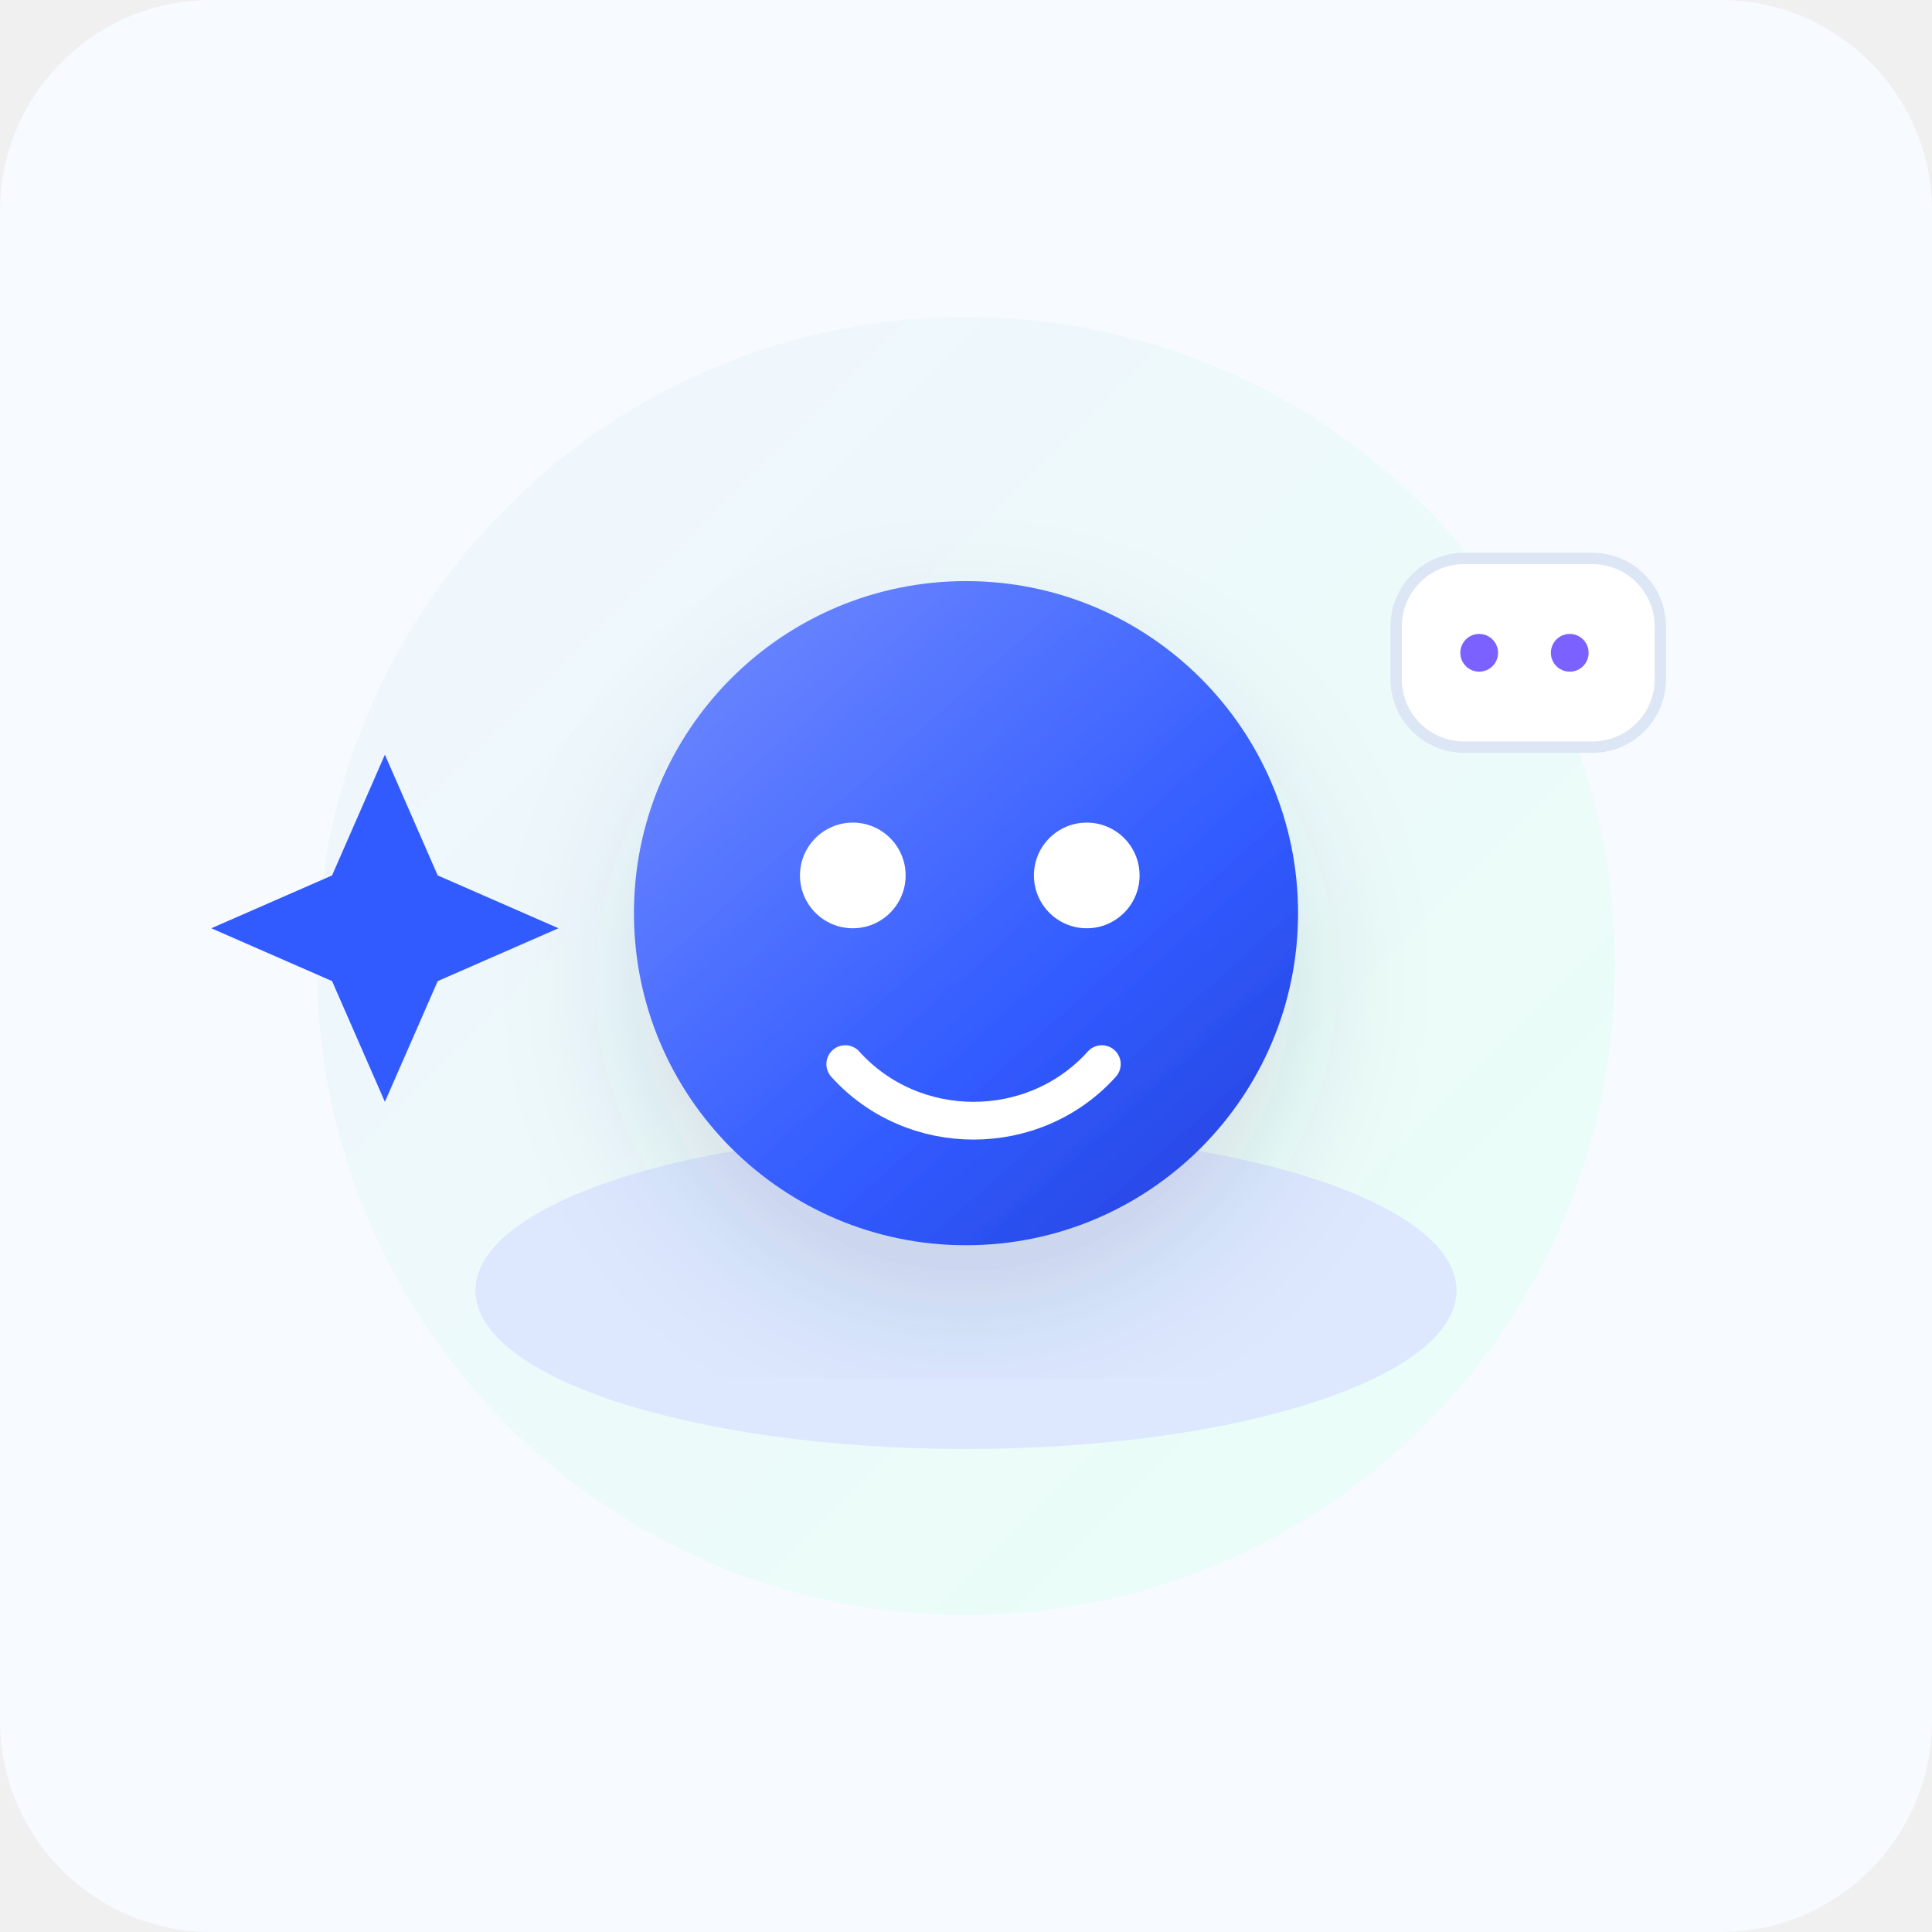
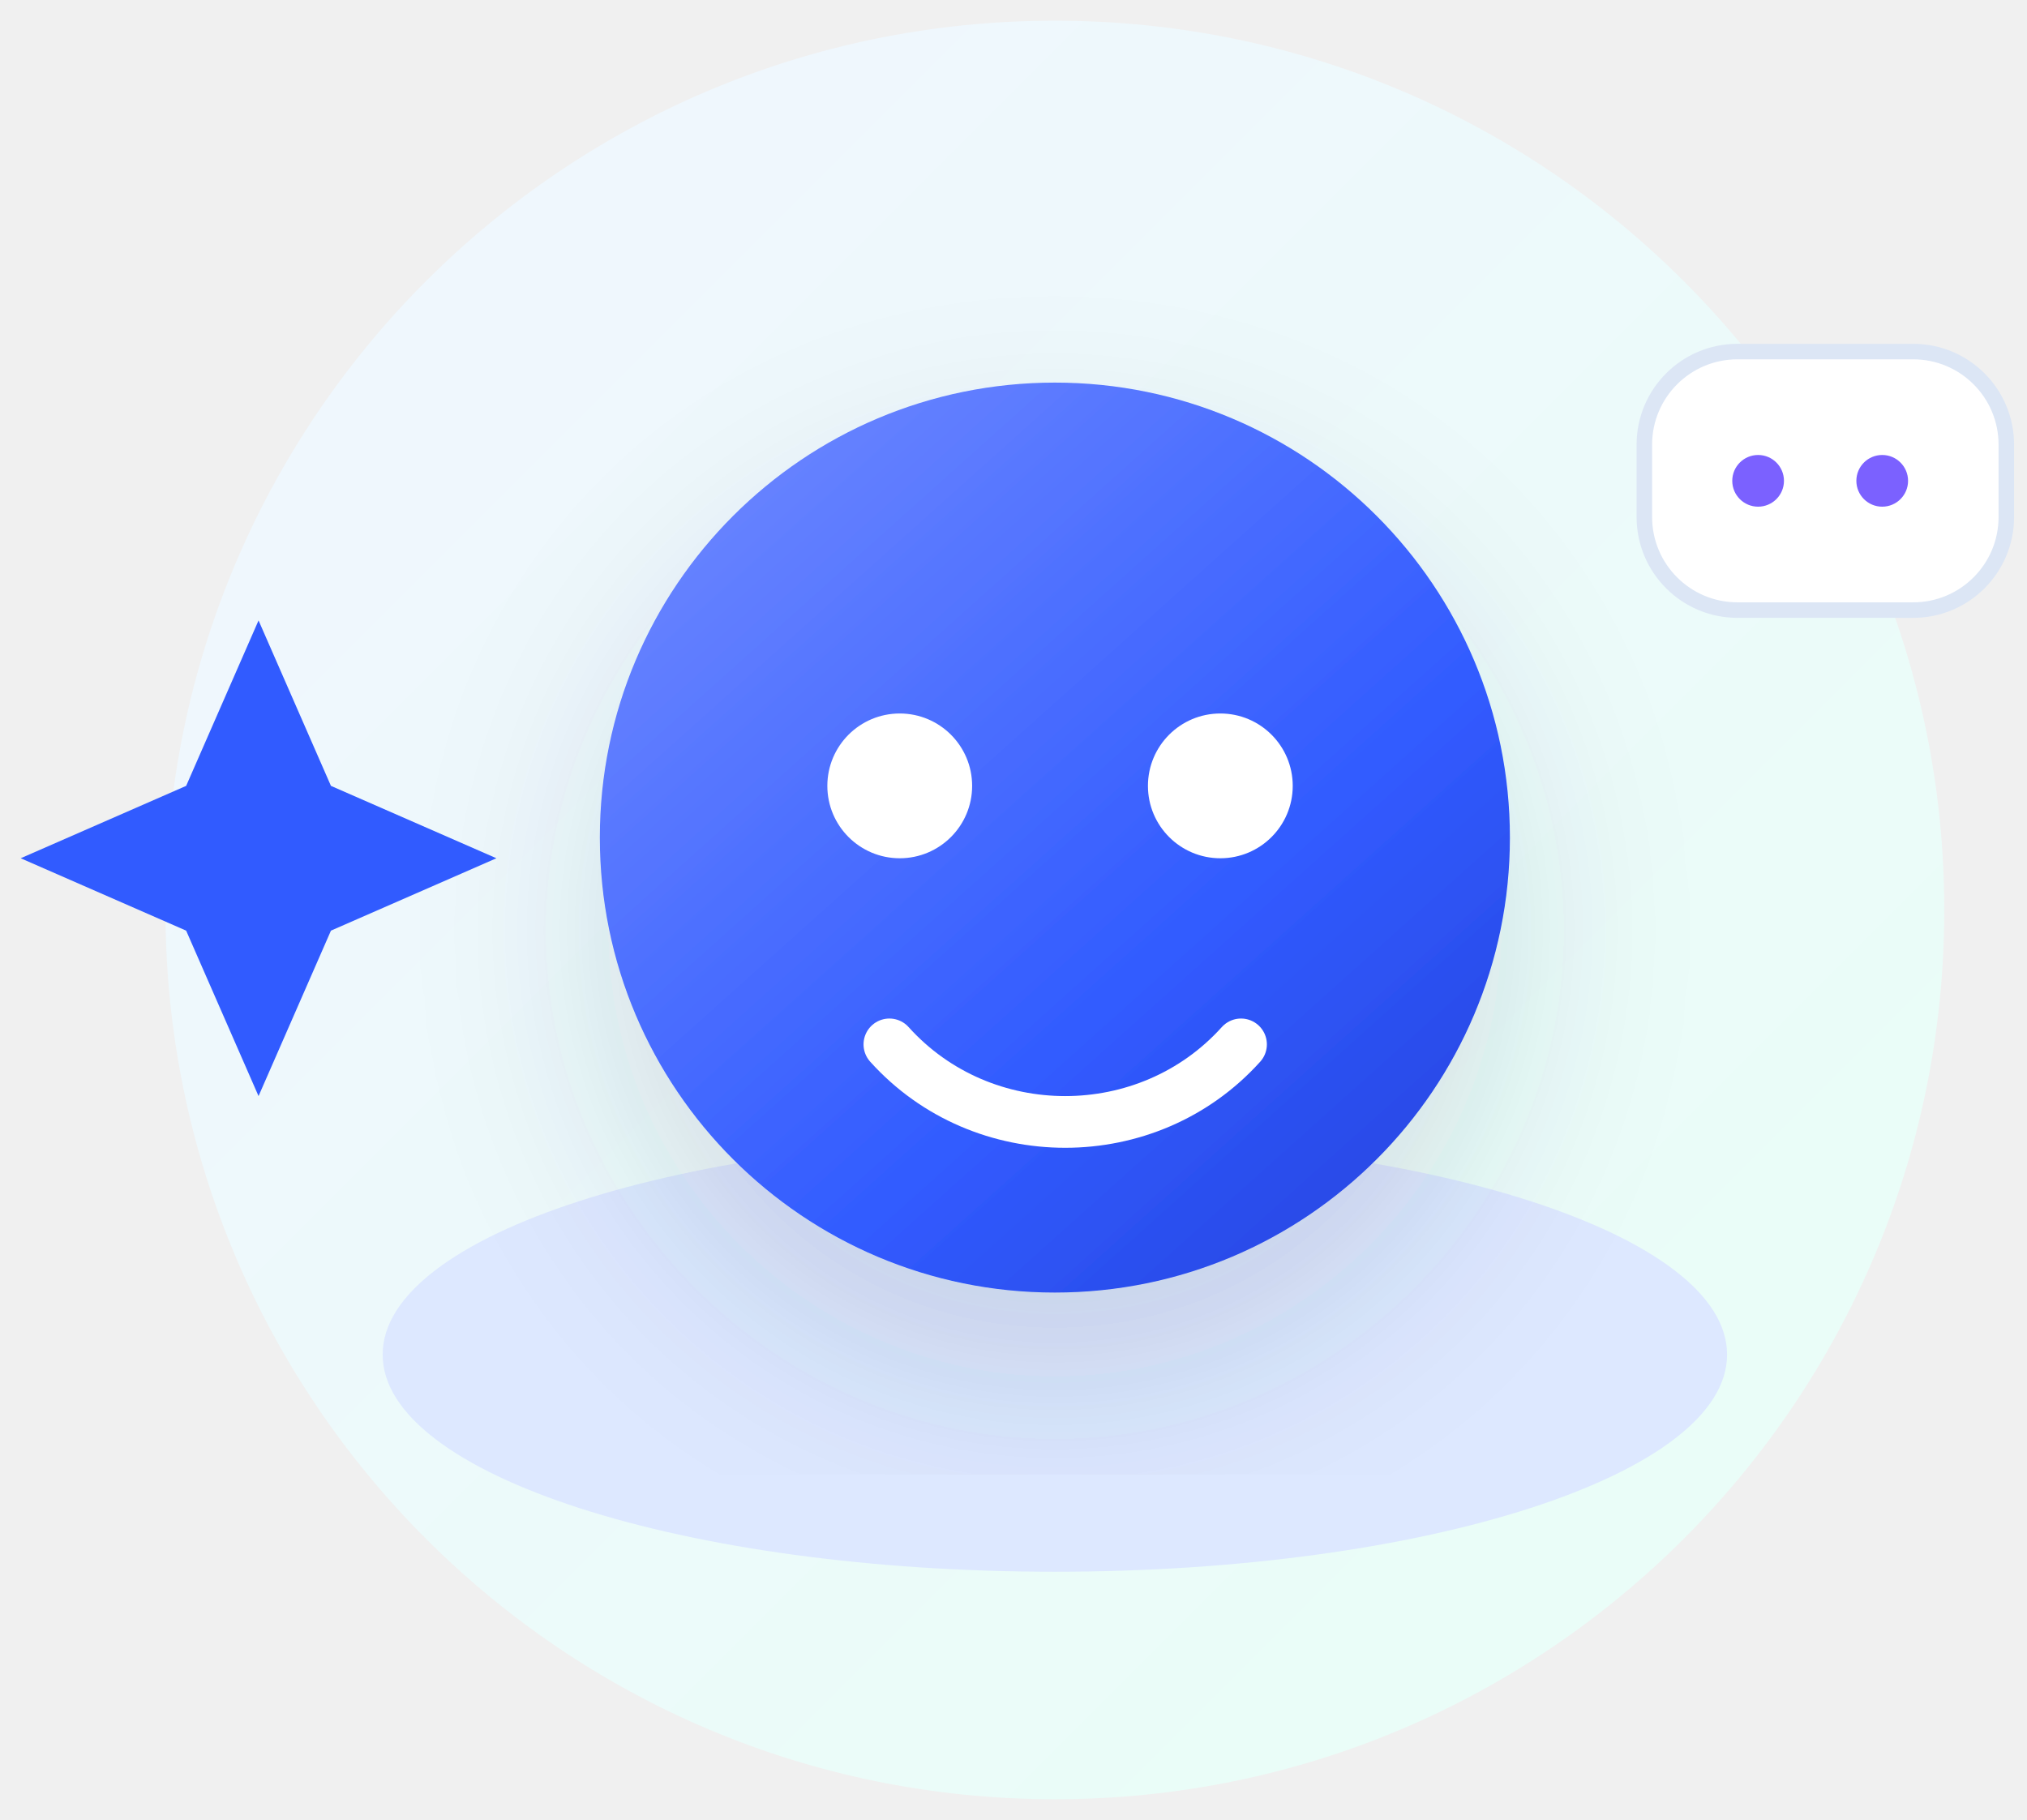
- <svg xmlns="http://www.w3.org/2000/svg" width="512" height="512" viewBox="0 0 512 512" fill="none">
+ <svg xmlns="http://www.w3.org/2000/svg" width="392" height="352" viewBox="52 80 392 352" fill="none">
  <defs>
    <filter id="shadow" x="-20%" y="-20%" width="140%" height="140%">
      <feDropShadow dx="0" dy="18" stdDeviation="18" flood-color="#243B63" flood-opacity="0.14" />
    </filter>
    <linearGradient id="bot" x1="130" y1="110" x2="390" y2="400" gradientUnits="userSpaceOnUse">
      <stop stop-color="#8FA0FF" />
      <stop offset="0.55" stop-color="#315BFF" />
      <stop offset="1" stop-color="#1A28B8" />
    </linearGradient>
    <linearGradient id="soft" x1="70" y1="70" x2="440" y2="440" gradientUnits="userSpaceOnUse">
      <stop stop-color="#F1F5FF" />
      <stop offset="1" stop-color="#E8FFF6" />
    </linearGradient>
  </defs>
-   <rect width="512" height="512" rx="56" fill="#F7FAFF" />
  <circle cx="256" cy="256" r="172" fill="url(#soft)" />
  <ellipse cx="256" cy="342" rx="130" ry="42" fill="#DDE8FF" />
  <circle cx="256" cy="242" r="88" fill="url(#bot)" filter="url(#shadow)" />
  <circle cx="226" cy="232" r="14" fill="white" />
  <circle cx="288" cy="232" r="14" fill="white" />
  <path d="M224 282C242 302 274 302 292 282" stroke="white" stroke-width="10" stroke-linecap="round" />
  <rect x="370" y="148" width="70" height="50" rx="18" fill="white" stroke="#DCE6F5" stroke-width="3" />
  <circle cx="392" cy="173" r="5" fill="#7B61FF" />
  <circle cx="416" cy="173" r="5" fill="#7B61FF" />
  <path d="M102 200L116 232L148 246L116 260L102 292L88 260L56 246L88 232L102 200Z" fill="#315BFF" />
</svg>
